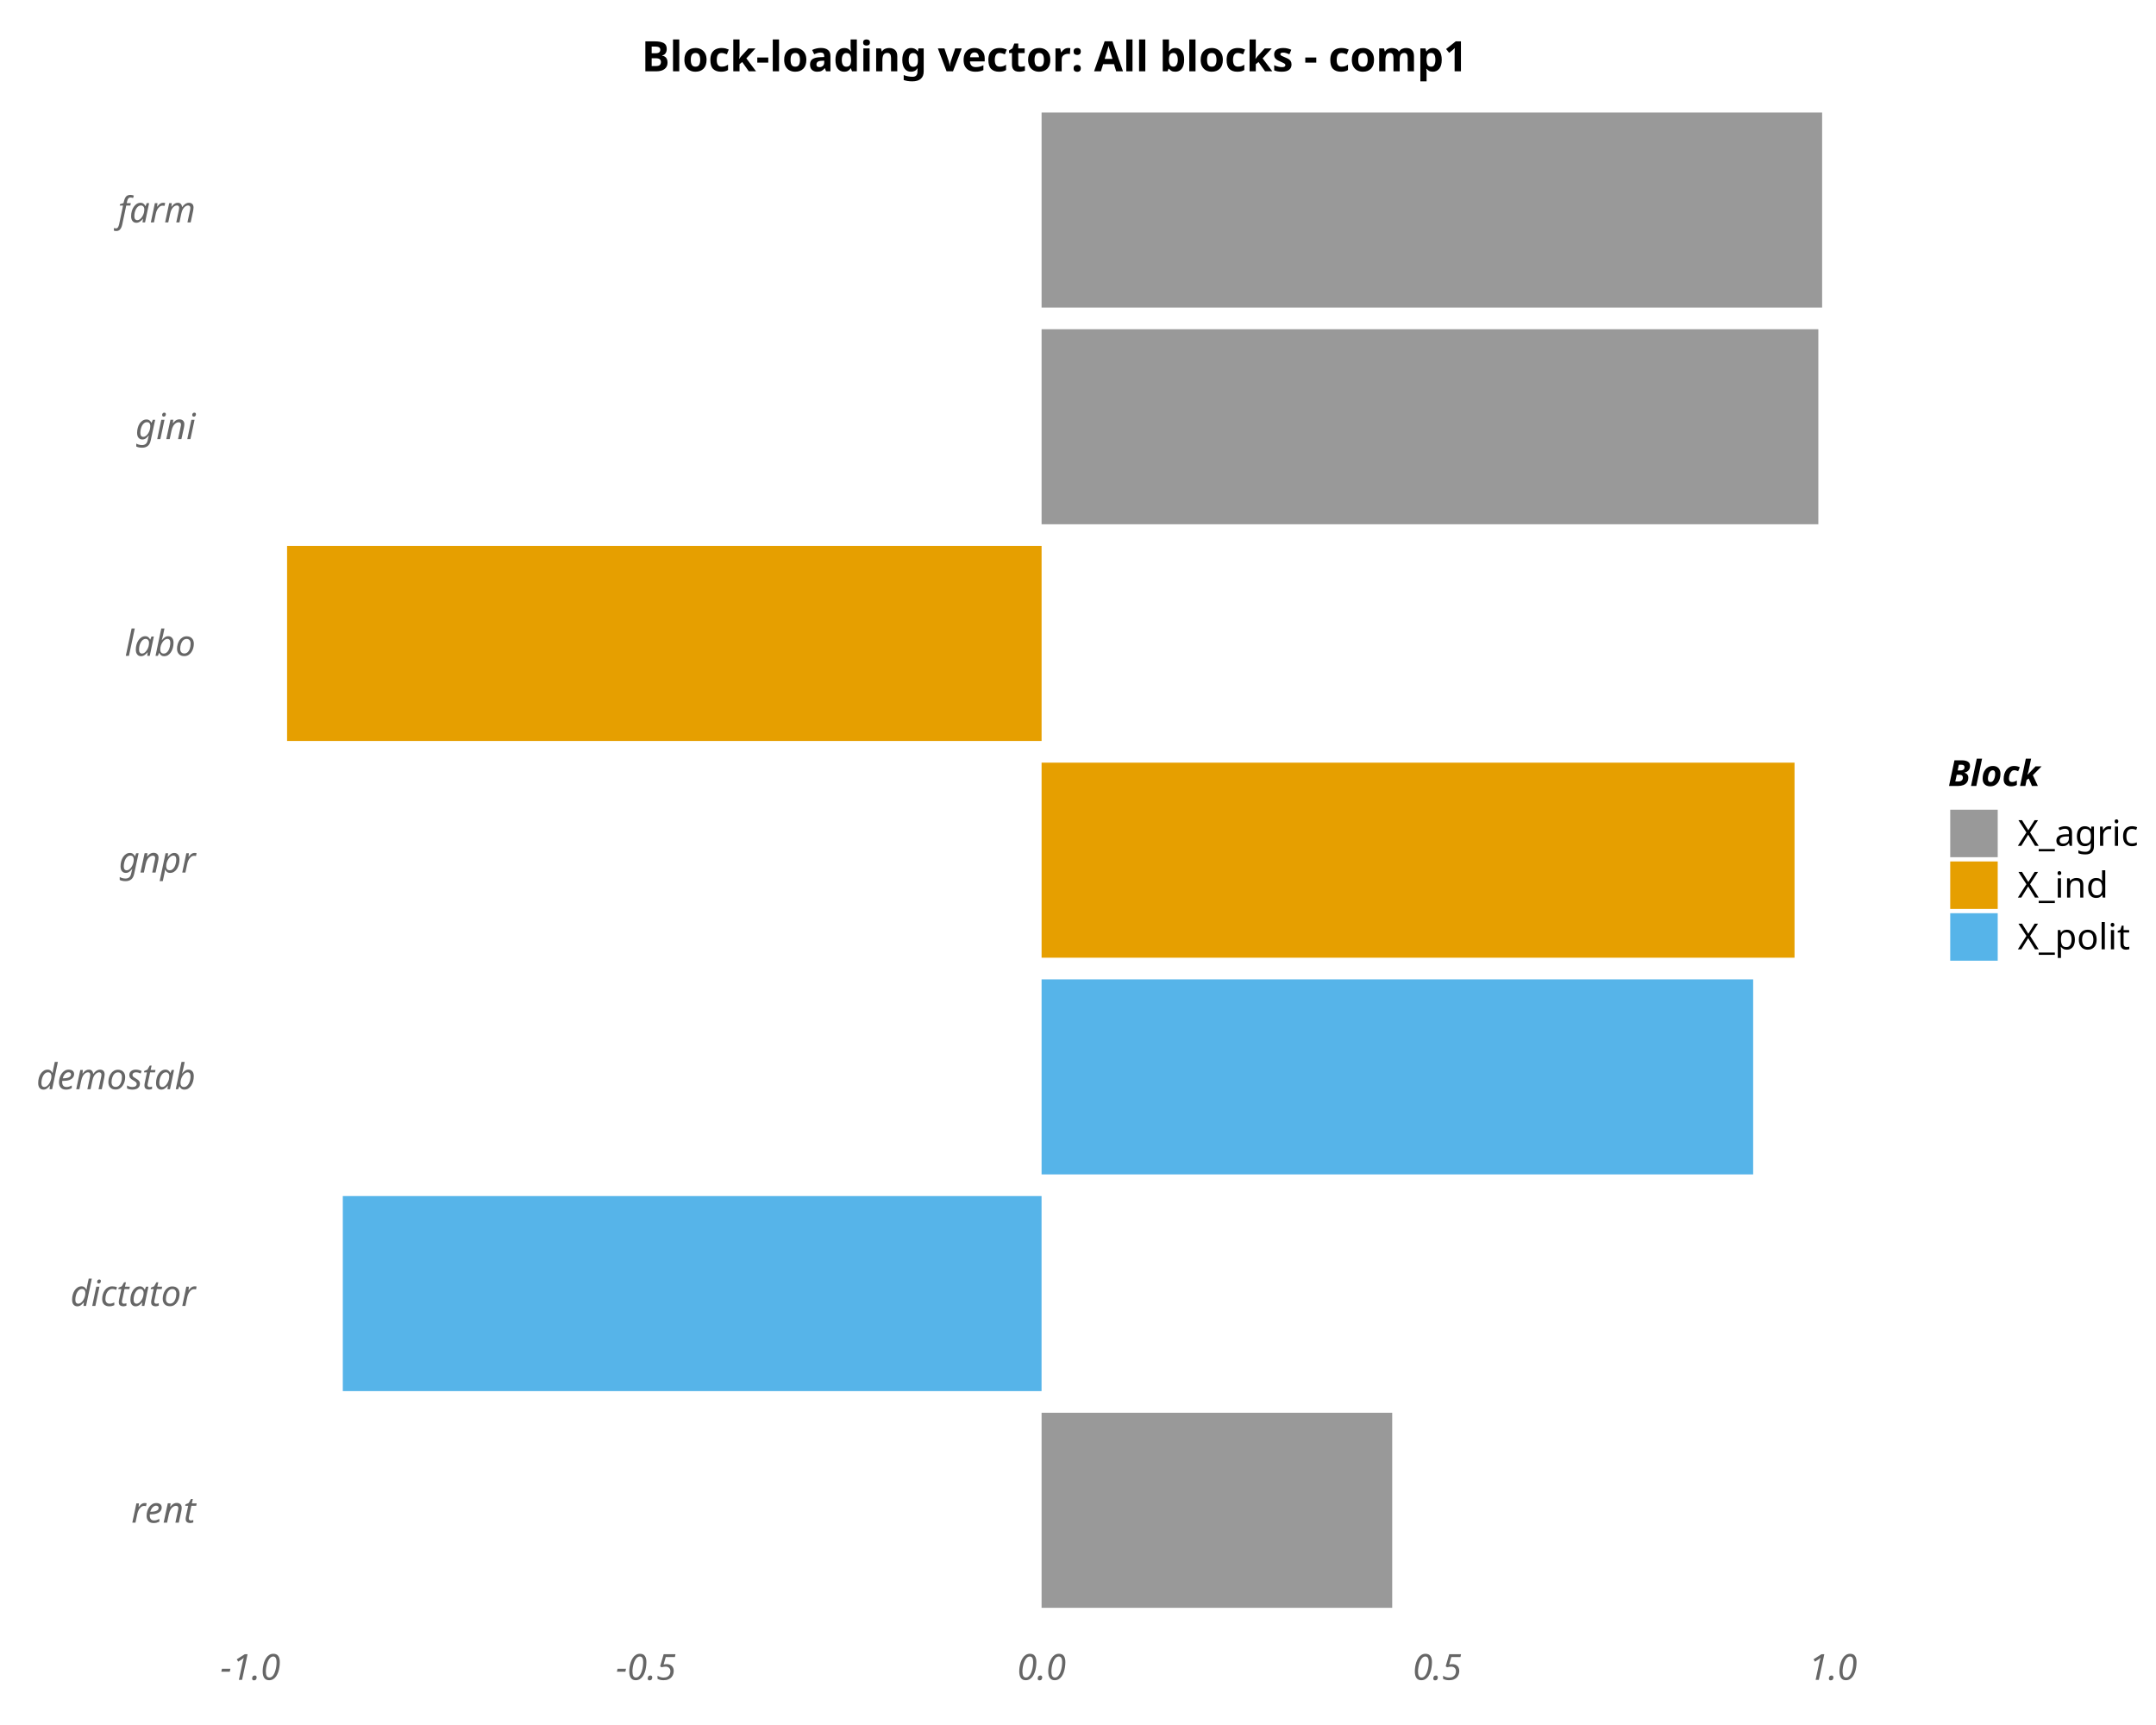
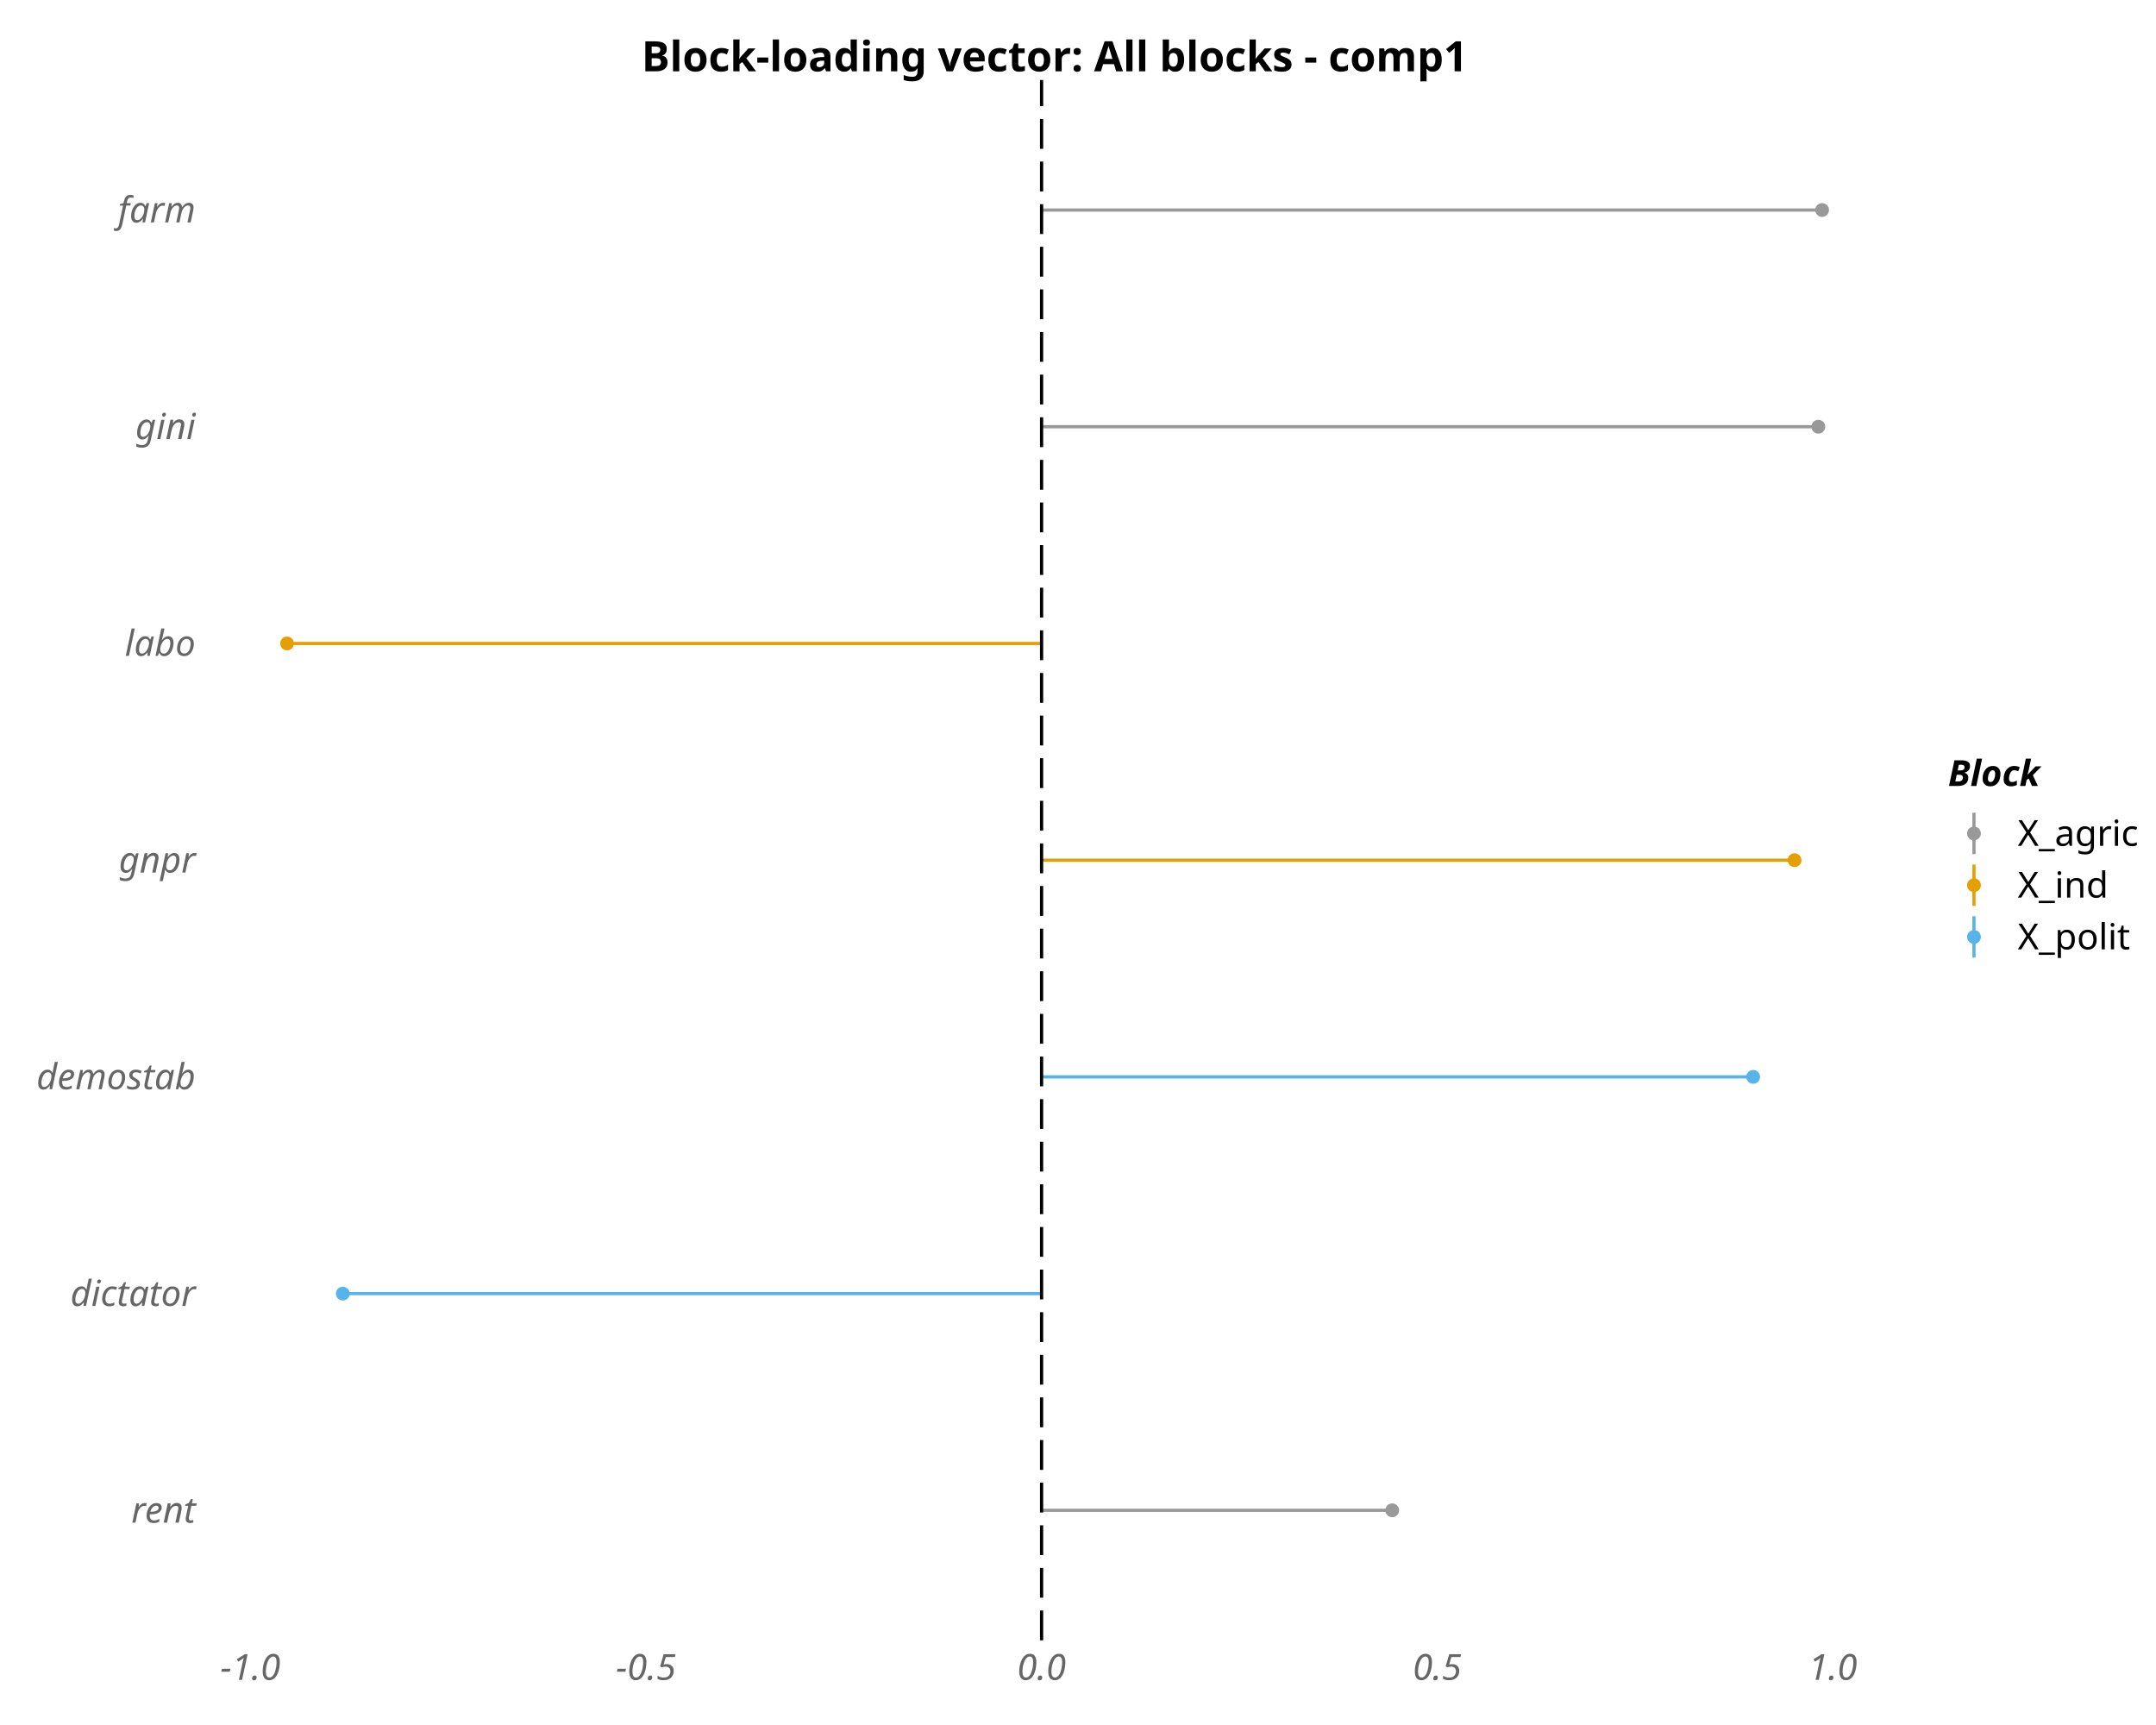
<svg xmlns="http://www.w3.org/2000/svg" class="svglite" data-engine-version="2.0" width="720.00pt" height="576.00pt" viewBox="0 0 720.00 576.00">
  <defs>
    <style type="text/css">
    .svglite line, .svglite polyline, .svglite polygon, .svglite path, .svglite rect, .svglite circle {
      fill: none;
      stroke: #000000;
      stroke-linecap: round;
      stroke-linejoin: round;
      stroke-miterlimit: 10.00;
    }
  </style>
  </defs>
  <rect width="100%" height="100%" style="stroke: none; fill: #FFFFFF;" />
  <defs>
    <clipPath id="cpMC4wMHw3MjAuMDB8MC4wMHw1NzYuMDA=">
      <rect x="0.00" y="0.00" width="720.00" height="576.00" />
    </clipPath>
  </defs>
  <g clip-path="url(#cpMC4wMHw3MjAuMDB8MC4wMHw1NzYuMDA=)">
    <rect x="0.00" y="0.00" width="720.00" height="576.00" style="stroke-width: 1.07; stroke: #FFFFFF; fill: #FFFFFF;" />
  </g>
  <defs>
    <clipPath id="cpNzAuMjR8NjM0LjEzfDI2LjcxfDU0Ny43Mw==">
      <rect x="70.24" y="26.71" width="563.89" height="521.01" />
    </clipPath>
  </defs>
  <g clip-path="url(#cpNzAuMjR8NjM0LjEzfDI2LjcxfDU0Ny43Mw==)">
    <rect x="70.24" y="26.71" width="563.89" height="521.01" style="stroke-width: 1.07; stroke: none; fill: #FFFFFF;" />
-     <rect x="347.84" y="37.57" width="260.66" height="65.13" style="stroke-width: 1.07; stroke: none; stroke-linecap: square; stroke-linejoin: miter; fill: #999999;" />
-     <rect x="347.84" y="109.93" width="259.40" height="65.13" style="stroke-width: 1.07; stroke: none; stroke-linecap: square; stroke-linejoin: miter; fill: #999999;" />
-     <rect x="95.87" y="182.29" width="251.97" height="65.13" style="stroke-width: 1.07; stroke: none; stroke-linecap: square; stroke-linejoin: miter; fill: #E69F00;" />
-     <rect x="347.84" y="254.66" width="251.45" height="65.13" style="stroke-width: 1.07; stroke: none; stroke-linecap: square; stroke-linejoin: miter; fill: #E69F00;" />
-     <rect x="347.84" y="327.02" width="237.63" height="65.13" style="stroke-width: 1.07; stroke: none; stroke-linecap: square; stroke-linejoin: miter; fill: #56B4E9;" />
-     <rect x="114.48" y="399.38" width="233.35" height="65.13" style="stroke-width: 1.07; stroke: none; stroke-linecap: square; stroke-linejoin: miter; fill: #56B4E9;" />
-     <rect x="347.84" y="471.74" width="117.09" height="65.13" style="stroke-width: 1.07; stroke: none; stroke-linecap: square; stroke-linejoin: miter; fill: #999999;" />
+     <circle cx="608.50" cy="70.13" r="1.95" style="stroke-width: 0.71; stroke: #999999; fill: #999999;" />
+     <circle cx="607.24" cy="142.49" r="1.95" style="stroke-width: 0.71; stroke: #999999; fill: #999999;" />
+     <circle cx="95.87" cy="214.86" r="1.95" style="stroke-width: 0.71; stroke: #E69F00; fill: #E69F00;" />
+     <circle cx="599.29" cy="287.22" r="1.95" style="stroke-width: 0.71; stroke: #E69F00; fill: #E69F00;" />
+     <circle cx="585.47" cy="359.58" r="1.95" style="stroke-width: 0.71; stroke: #56B4E9; fill: #56B4E9;" />
+     <circle cx="114.48" cy="431.95" r="1.95" style="stroke-width: 0.71; stroke: #56B4E9; fill: #56B4E9;" />
+     <circle cx="464.93" cy="504.31" r="1.95" style="stroke-width: 0.71; stroke: #999999; fill: #999999;" />
+     <line x1="347.84" y1="70.13" x2="608.50" y2="70.13" style="stroke-width: 1.07; stroke: #999999; stroke-linecap: butt;" />
+     <line x1="347.84" y1="142.49" x2="607.24" y2="142.49" style="stroke-width: 1.07; stroke: #999999; stroke-linecap: butt;" />
+     <line x1="347.84" y1="214.86" x2="95.87" y2="214.86" style="stroke-width: 1.07; stroke: #E69F00; stroke-linecap: butt;" />
+     <line x1="347.84" y1="287.22" x2="599.29" y2="287.22" style="stroke-width: 1.07; stroke: #E69F00; stroke-linecap: butt;" />
+     <line x1="347.84" y1="359.58" x2="585.47" y2="359.58" style="stroke-width: 1.07; stroke: #56B4E9; stroke-linecap: butt;" />
+     <line x1="347.84" y1="431.95" x2="114.48" y2="431.95" style="stroke-width: 1.07; stroke: #56B4E9; stroke-linecap: butt;" />
+     <line x1="347.84" y1="504.31" x2="464.93" y2="504.31" style="stroke-width: 1.07; stroke: #999999; stroke-linecap: butt;" />
+     <line x1="347.84" y1="547.73" x2="347.84" y2="26.71" style="stroke-width: 1.07; stroke-dasharray: 9.96,4.27; stroke-linecap: butt;" />
  </g>
  <g clip-path="url(#cpMC4wMHw3MjAuMDB8MC4wMHw1NzYuMDA=)">
    <text x="65.30" y="508.44" text-anchor="end" style="font-size: 12.00px; font-style: italic; fill: #666666; font-family: sans;" textLength="20.68px" lengthAdjust="spacingAndGlyphs">rent</text>
    <text x="65.30" y="436.07" text-anchor="end" style="font-size: 12.00px; font-style: italic; fill: #666666; font-family: sans;" textLength="39.36px" lengthAdjust="spacingAndGlyphs">dictator</text>
    <text x="65.30" y="363.71" text-anchor="end" style="font-size: 12.00px; font-style: italic; fill: #666666; font-family: sans;" textLength="52.71px" lengthAdjust="spacingAndGlyphs">demostab</text>
    <text x="65.30" y="291.35" text-anchor="end" style="font-size: 12.00px; font-style: italic; fill: #666666; font-family: sans;" textLength="24.02px" lengthAdjust="spacingAndGlyphs">gnpr</text>
    <text x="65.30" y="218.99" text-anchor="end" style="font-size: 12.00px; font-style: italic; fill: #666666; font-family: sans;" textLength="22.69px" lengthAdjust="spacingAndGlyphs">labo</text>
    <text x="65.30" y="146.62" text-anchor="end" style="font-size: 12.00px; font-style: italic; fill: #666666; font-family: sans;" textLength="18.68px" lengthAdjust="spacingAndGlyphs">gini</text>
    <text x="65.30" y="74.26" text-anchor="end" style="font-size: 12.00px; font-style: italic; fill: #666666; font-family: sans;" textLength="24.00px" lengthAdjust="spacingAndGlyphs">farm</text>
    <text x="83.62" y="560.92" text-anchor="middle" style="font-size: 12.00px; font-style: italic; fill: #666666; font-family: sans;" textLength="20.68px" lengthAdjust="spacingAndGlyphs">-1.0</text>
    <text x="215.73" y="560.92" text-anchor="middle" style="font-size: 12.00px; font-style: italic; fill: #666666; font-family: sans;" textLength="20.68px" lengthAdjust="spacingAndGlyphs">-0.5</text>
    <text x="347.84" y="560.92" text-anchor="middle" style="font-size: 12.00px; font-style: italic; fill: #666666; font-family: sans;" textLength="16.68px" lengthAdjust="spacingAndGlyphs">0.0</text>
    <text x="479.95" y="560.92" text-anchor="middle" style="font-size: 12.00px; font-style: italic; fill: #666666; font-family: sans;" textLength="16.68px" lengthAdjust="spacingAndGlyphs">0.5</text>
    <text x="612.06" y="560.92" text-anchor="middle" style="font-size: 12.00px; font-style: italic; fill: #666666; font-family: sans;" textLength="16.68px" lengthAdjust="spacingAndGlyphs">1.0</text>
    <rect x="645.09" y="247.46" width="74.91" height="79.53" style="stroke-width: 1.07; stroke: none; fill: #FFFFFF;" />
    <text x="650.57" y="262.44" style="font-size: 12.00px; font-weight: bold; font-style: italic; font-family: sans;" textLength="29.35px" lengthAdjust="spacingAndGlyphs">Block</text>
-     <rect x="651.28" y="270.37" width="15.86" height="15.86" style="stroke-width: 1.07; stroke: none; stroke-linecap: square; stroke-linejoin: miter; fill: #999999;" />
-     <rect x="651.28" y="287.65" width="15.86" height="15.86" style="stroke-width: 1.07; stroke: none; stroke-linecap: square; stroke-linejoin: miter; fill: #E69F00;" />
-     <rect x="651.28" y="304.93" width="15.86" height="15.86" style="stroke-width: 1.07; stroke: none; stroke-linecap: square; stroke-linejoin: miter; fill: #56B4E9;" />
+     <circle cx="659.21" cy="278.30" r="1.95" style="stroke-width: 0.71; stroke: #999999; fill: #999999;" />
+     <line x1="659.21" y1="285.22" x2="659.21" y2="271.39" style="stroke-width: 1.07; stroke: #999999; stroke-linecap: butt;" />
+     <circle cx="659.21" cy="295.58" r="1.95" style="stroke-width: 0.71; stroke: #E69F00; fill: #E69F00;" />
+     <line x1="659.21" y1="302.50" x2="659.21" y2="288.67" style="stroke-width: 1.07; stroke: #E69F00; stroke-linecap: butt;" />
+     <circle cx="659.21" cy="312.86" r="1.95" style="stroke-width: 0.71; stroke: #56B4E9; fill: #56B4E9;" />
+     <line x1="659.21" y1="319.78" x2="659.21" y2="305.95" style="stroke-width: 1.07; stroke: #56B4E9; stroke-linecap: butt;" />
    <text x="673.83" y="282.43" style="font-size: 12.00px; font-family: sans;" textLength="40.69px" lengthAdjust="spacingAndGlyphs">X_agric</text>
    <text x="673.83" y="299.71" style="font-size: 12.00px; font-family: sans;" textLength="30.69px" lengthAdjust="spacingAndGlyphs">X_ind</text>
    <text x="673.83" y="316.99" style="font-size: 12.00px; font-family: sans;" textLength="36.69px" lengthAdjust="spacingAndGlyphs">X_polit</text>
    <text x="352.18" y="23.81" text-anchor="middle" style="font-size: 14.00px; font-weight: bold; font-family: sans;" textLength="247.48px" lengthAdjust="spacingAndGlyphs">Block-loading vector: All blocks - comp1</text>
  </g>
</svg>
